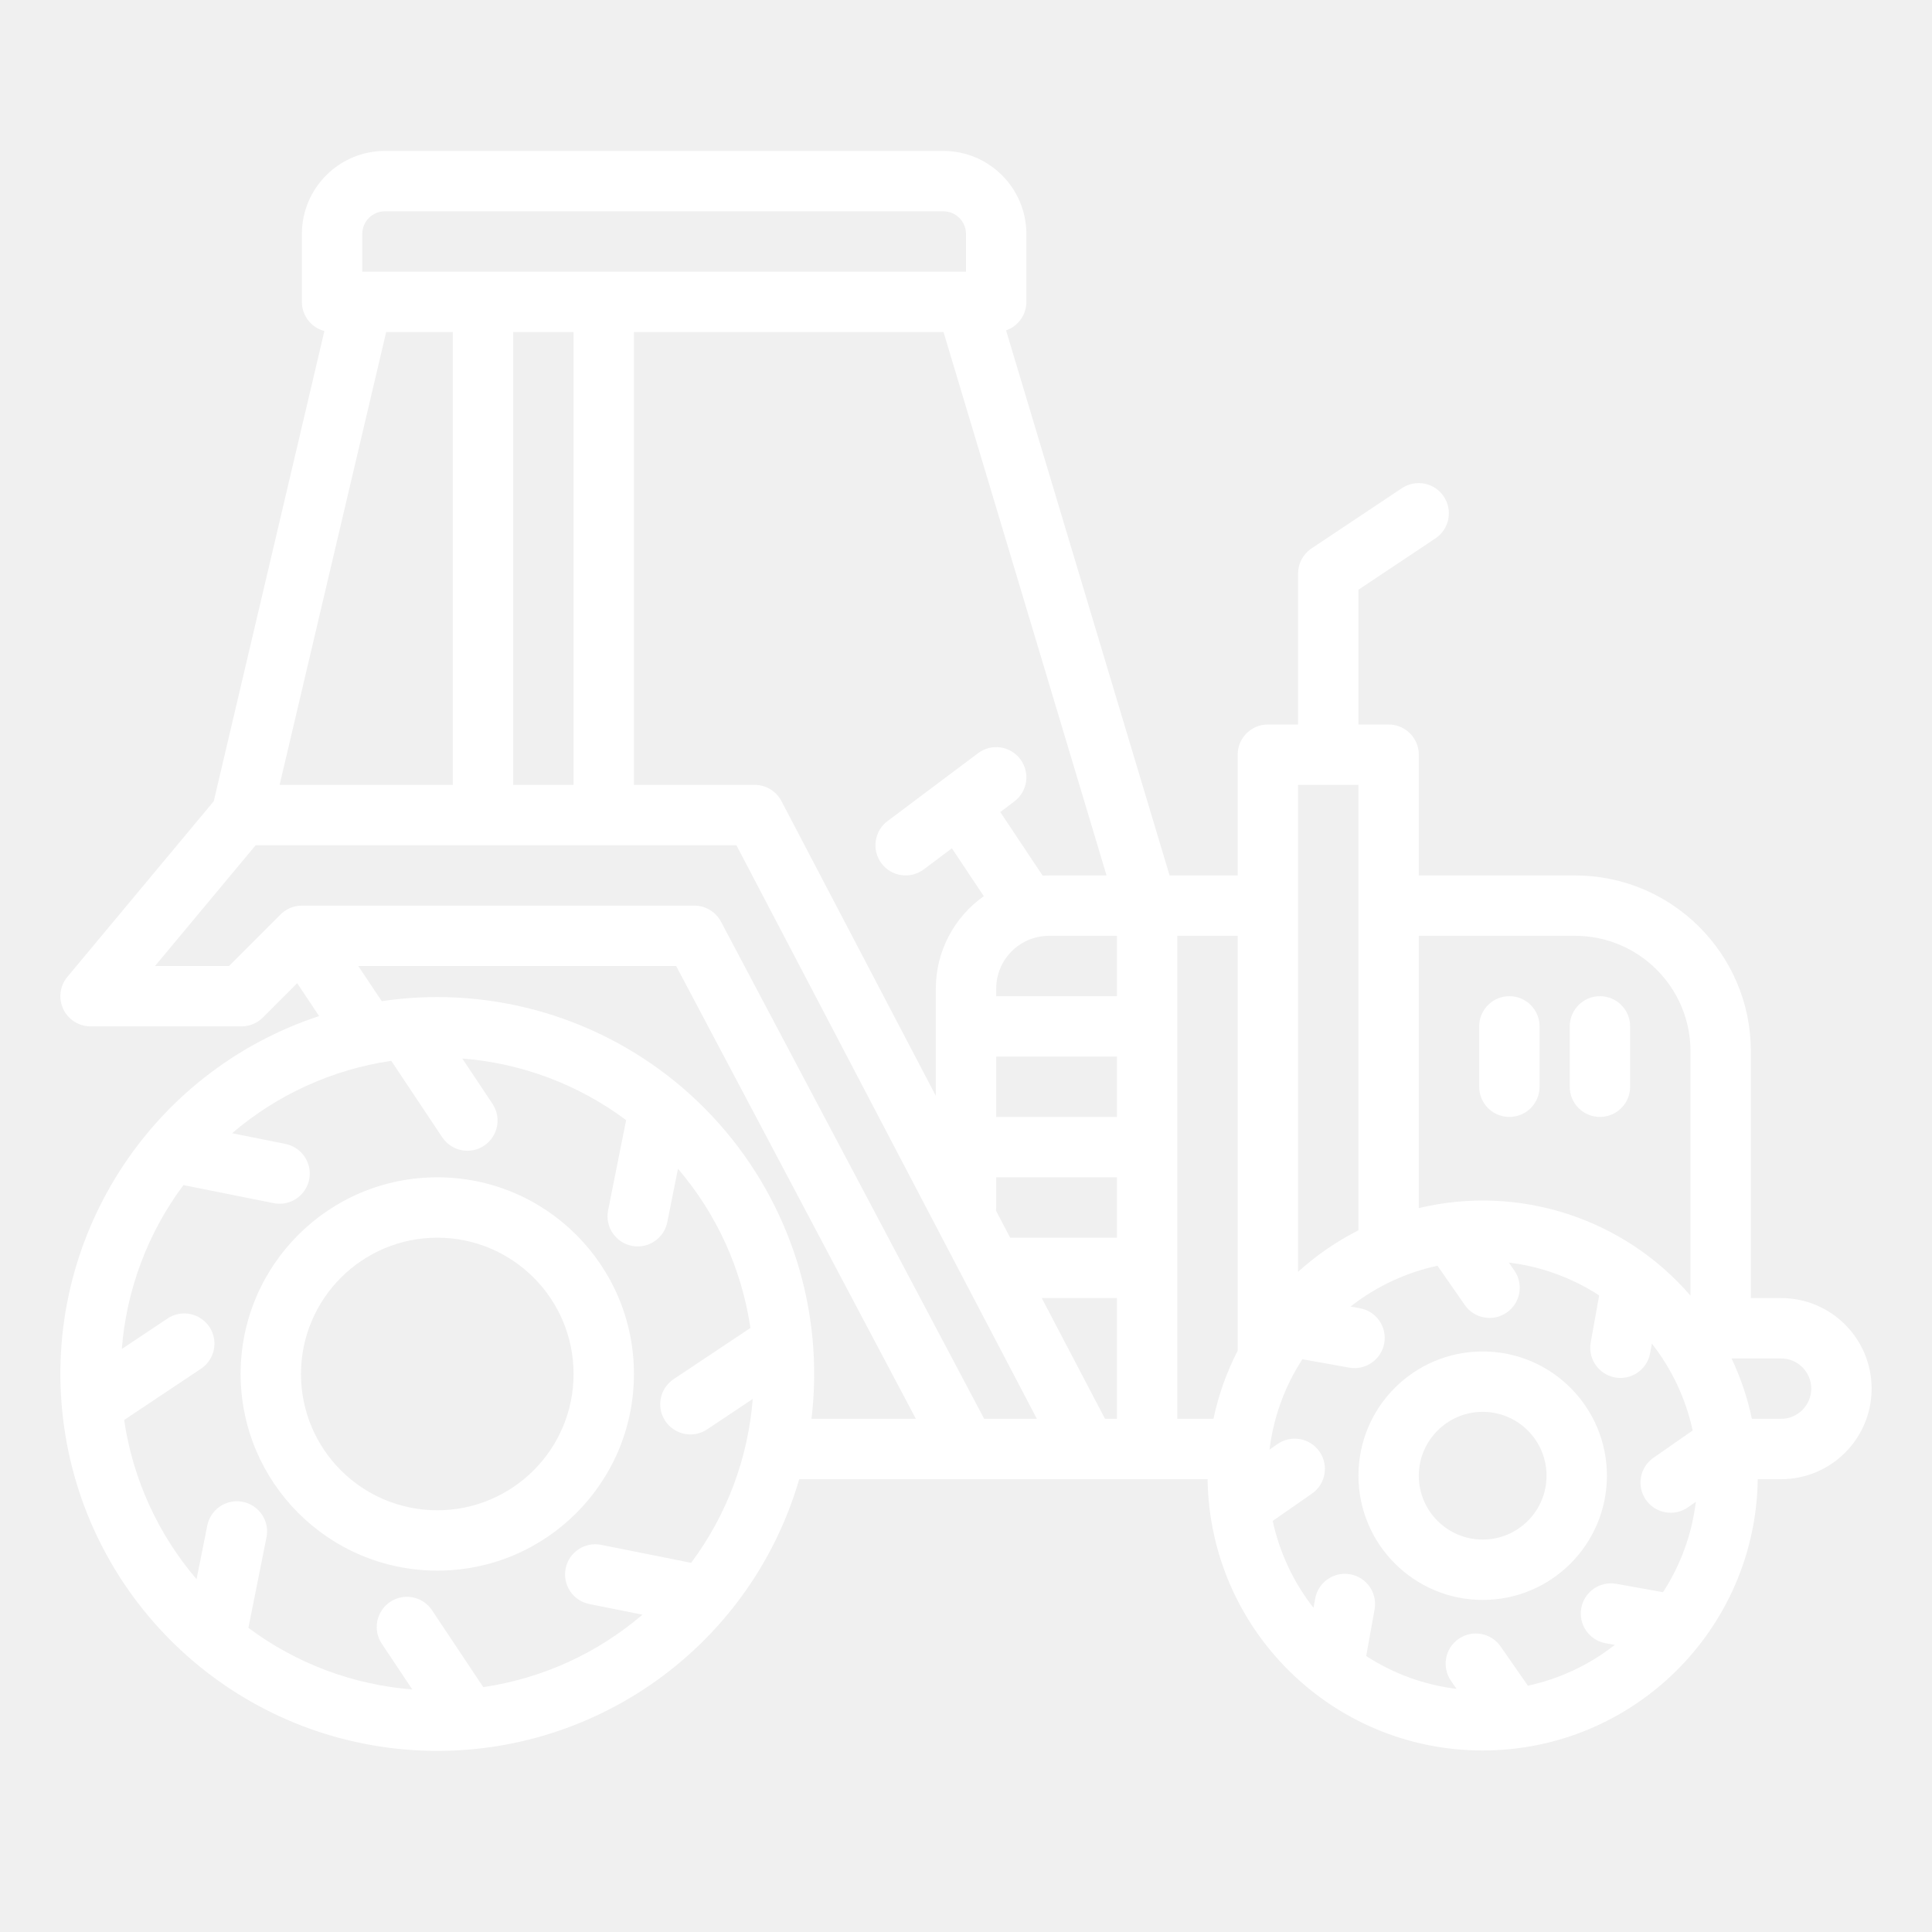
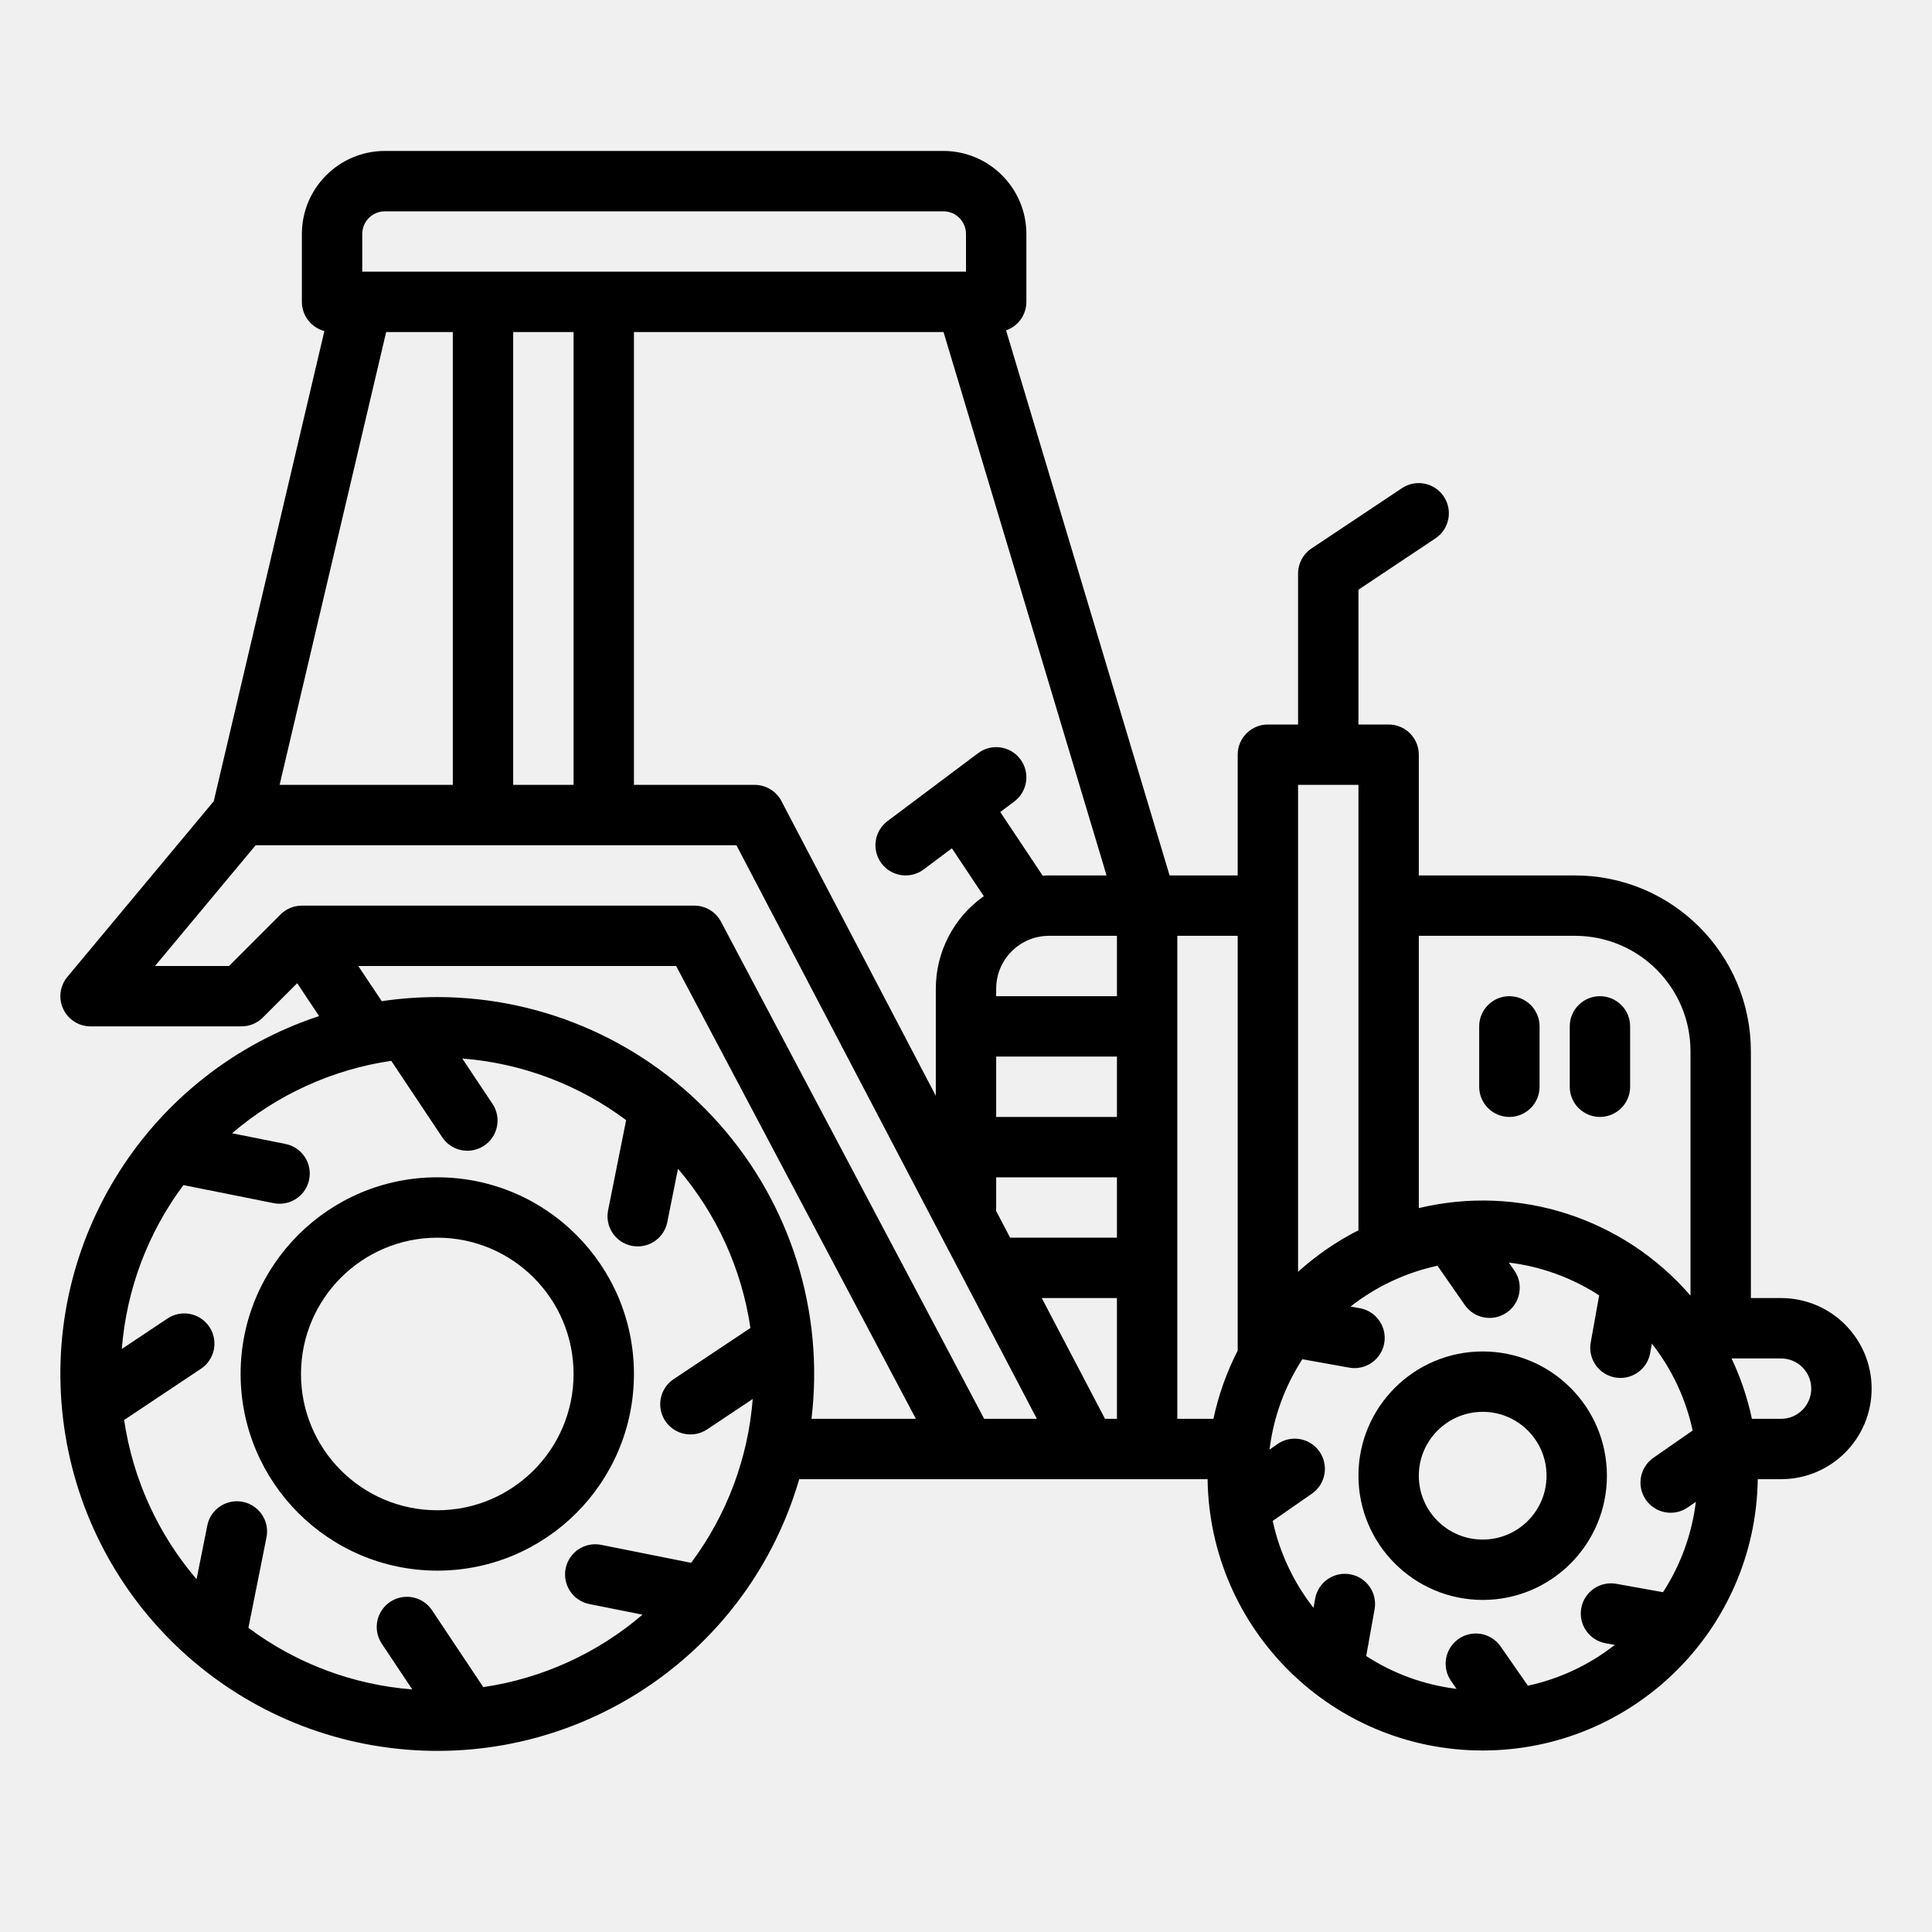
- <svg xmlns="http://www.w3.org/2000/svg" version="1.1" width="512" height="512" x="0" y="0" viewBox="0 0 512 512" style="enable-background:new 0 0 512 512" xml:space="preserve" class="">
-   <g>
-     <g id="outline">
-       <path d="M115.882,416.235a52.118,52.118,0,1,0-52.117-52.117A52.177,52.177,0,0,0,115.882,416.235Zm0-88.235a36.118,36.118,0,1,1-36.117,36.118A36.158,36.158,0,0,1,115.882,328Z" fill="#ffffff" data-original="#000000" style="" />
-       <path d="M392.924,424A32.925,32.925,0,1,0,360,391.076,32.962,32.962,0,0,0,392.924,424Zm0-49.849A16.925,16.925,0,1,1,376,391.076,16.945,16.945,0,0,1,392.924,374.151Z" fill="#ffffff" data-original="#000000" style="" />
-       <path d="M472,344h-8V278.582A46.634,46.634,0,0,0,417.418,232H376V200a8,8,0,0,0-8-8h-8V156.281l20.438-13.625a8,8,0,0,0-8.876-13.312l-24,16A8,8,0,0,0,344,152v40h-8a8,8,0,0,0-8,8v32H309.953L266.619,87.553A8,8,0,0,0,272,80V62a22.025,22.025,0,0,0-22-22H102A22.025,22.025,0,0,0,80,62V80a8,8,0,0,0,5.963,7.728L56.646,212.33,17.854,258.879A8,8,0,0,0,24,272H64a8,8,0,0,0,5.657-2.343l9.1-9.1,5.808,8.713A99.884,99.884,0,1,0,211.8,392H320.023a72.907,72.907,0,0,0,145.8,0H472a24,24,0,0,0,0-48Zm-54.582-96A30.617,30.617,0,0,1,448,278.582v64.777a72.708,72.708,0,0,0-72-23.2V248ZM344,208h16V326.039a73.251,73.251,0,0,0-16,11.008ZM292.841,376l-16.762-32H296v32ZM74.1,208,102.336,88H120V208ZM136,88h16V208H136Zm32,0h82.048l43.2,144H278c-.566,0-1.127.019-1.685.05l-11.239-16.857L268.8,212.4a8,8,0,1,0-9.6-12.8l-24,18a8,8,0,1,0,9.6,12.8l7.457-5.593,8.462,12.693A29.98,29.98,0,0,0,248,262V290.4l-40.913-78.107A8,8,0,0,0,200,208H168ZM278,248h18v16H264v-2A14.015,14.015,0,0,1,278,248Zm-14,32h32v16H264Zm-.046,40.852A8.262,8.262,0,0,0,264,320v-8h32v16H267.7ZM96,62a6.006,6.006,0,0,1,6-6H250a6.006,6.006,0,0,1,6,6V72H96ZM32.9,376.312,53.2,362.774a8,8,0,1,0-8.875-13.312l-12.041,8.027a83.428,83.428,0,0,1,16.325-43.423l23.9,4.781a8.11,8.11,0,0,0,1.578.157,8,8,0,0,0,1.56-15.847L61.5,300.328a83.544,83.544,0,0,1,42.186-19.2l13.538,20.306a8,8,0,0,0,13.312-8.876l-8.027-12.041a83.429,83.429,0,0,1,43.423,16.326l-4.781,23.9a8,8,0,1,0,15.69,3.139l2.829-14.148a83.551,83.551,0,0,1,19.2,42.188l-20.306,13.537a8,8,0,1,0,8.876,13.312l12.041-8.027a83.419,83.419,0,0,1-16.326,43.422l-23.9-4.779a8,8,0,0,0-3.137,15.689l14.147,2.829a83.559,83.559,0,0,1-42.188,19.2L114.538,426.8a8,8,0,1,0-13.312,8.875l8.027,12.041a83.418,83.418,0,0,1-43.422-16.325l4.779-23.9a8,8,0,1,0-15.689-3.136L52.092,418.5A83.568,83.568,0,0,1,32.9,376.312Zm82.986-112.077a100.224,100.224,0,0,0-14.719,1.087L94.948,256h84.236l63.529,120H215.055a99.877,99.877,0,0,0-99.173-111.765ZM260.816,376,191.07,244.257A8,8,0,0,0,184,240H80a8,8,0,0,0-5.657,2.343L60.687,256H41.08l26.667-32H195.159l79.619,152ZM312,248h16V357.933A72.308,72.308,0,0,0,321.576,376H312Zm25.281,155.061,10.4-7.233a8,8,0,0,0-9.137-13.135l-2.105,1.465a56.518,56.518,0,0,1,8.7-23.949l12.436,2.233a8,8,0,0,0,2.828-15.748l-2.492-.447a56.708,56.708,0,0,1,23.034-10.815l7.233,10.4a8,8,0,0,0,13.135-9.137l-1.465-2.105a56.54,56.54,0,0,1,23.948,8.7l-2.232,12.437a8,8,0,1,0,15.748,2.828l.447-2.492a56.708,56.708,0,0,1,10.815,23.034l-10.4,7.232a8,8,0,1,0,9.137,13.135l2.105-1.465a56.54,56.54,0,0,1-8.7,23.949l-12.438-2.232a8,8,0,0,0-2.826,15.748l2.49.447a56.7,56.7,0,0,1-23.033,10.814l-7.232-10.4a8,8,0,1,0-13.135,9.137l1.465,2.105a56.513,56.513,0,0,1-23.949-8.7l2.232-12.437a8,8,0,0,0-15.748-2.826l-.447,2.49A56.709,56.709,0,0,1,337.281,403.061ZM472,376h-7.728a72.3,72.3,0,0,0-5.394-16H472a8,8,0,0,1,0,16Z" fill="#ffffff" data-original="#000000" style="" />
-       <path d="M400,296a8,8,0,0,0,8-8V272a8,8,0,0,0-16,0v16A8,8,0,0,0,400,296Z" fill="#ffffff" data-original="#000000" style="" />
-       <path d="M424,296a8,8,0,0,0,8-8V272a8,8,0,0,0-16,0v16A8,8,0,0,0,424,296Z" fill="#ffffff" data-original="#000000" style="" />
-     </g>
+ <svg xmlns="http://www.w3.org/2000/svg" viewBox="0 0 512 512" width="512" height="512">
+   <g id="outline">
+     <path d="M115.882,416.235a52.118,52.118,0,1,0-52.117-52.117A52.177,52.177,0,0,0,115.882,416.235Zm0-88.235a36.118,36.118,0,1,1-36.117,36.118A36.158,36.158,0,0,1,115.882,328Z" />
+     <path d="M392.924,424A32.925,32.925,0,1,0,360,391.076,32.962,32.962,0,0,0,392.924,424Zm0-49.849A16.925,16.925,0,1,1,376,391.076,16.945,16.945,0,0,1,392.924,374.151Z" />
+     <path d="M472,344h-8V278.582A46.634,46.634,0,0,0,417.418,232H376V200a8,8,0,0,0-8-8h-8V156.281l20.438-13.625a8,8,0,0,0-8.876-13.312l-24,16A8,8,0,0,0,344,152v40h-8a8,8,0,0,0-8,8v32H309.953L266.619,87.553A8,8,0,0,0,272,80V62a22.025,22.025,0,0,0-22-22H102A22.025,22.025,0,0,0,80,62V80a8,8,0,0,0,5.963,7.728L56.646,212.33,17.854,258.879A8,8,0,0,0,24,272H64a8,8,0,0,0,5.657-2.343l9.1-9.1,5.808,8.713A99.884,99.884,0,1,0,211.8,392H320.023a72.907,72.907,0,0,0,145.8,0H472a24,24,0,0,0,0-48Zm-54.582-96A30.617,30.617,0,0,1,448,278.582v64.777a72.708,72.708,0,0,0-72-23.2V248ZM344,208h16V326.039a73.251,73.251,0,0,0-16,11.008ZM292.841,376l-16.762-32H296v32ZM74.1,208,102.336,88H120V208ZM136,88h16V208H136Zm32,0h82.048l43.2,144H278c-.566,0-1.127.019-1.685.05l-11.239-16.857L268.8,212.4a8,8,0,1,0-9.6-12.8l-24,18a8,8,0,1,0,9.6,12.8l7.457-5.593,8.462,12.693A29.98,29.98,0,0,0,248,262V290.4l-40.913-78.107A8,8,0,0,0,200,208H168ZM278,248h18v16H264v-2A14.015,14.015,0,0,1,278,248Zm-14,32h32v16H264Zm-.046,40.852A8.262,8.262,0,0,0,264,320v-8h32v16H267.7ZM96,62a6.006,6.006,0,0,1,6-6H250a6.006,6.006,0,0,1,6,6V72H96ZM32.9,376.312,53.2,362.774a8,8,0,1,0-8.875-13.312l-12.041,8.027a83.428,83.428,0,0,1,16.325-43.423l23.9,4.781a8.11,8.11,0,0,0,1.578.157,8,8,0,0,0,1.56-15.847L61.5,300.328a83.544,83.544,0,0,1,42.186-19.2l13.538,20.306a8,8,0,0,0,13.312-8.876l-8.027-12.041a83.429,83.429,0,0,1,43.423,16.326l-4.781,23.9a8,8,0,1,0,15.69,3.139l2.829-14.148a83.551,83.551,0,0,1,19.2,42.188l-20.306,13.537a8,8,0,1,0,8.876,13.312l12.041-8.027a83.419,83.419,0,0,1-16.326,43.422l-23.9-4.779a8,8,0,0,0-3.137,15.689l14.147,2.829a83.559,83.559,0,0,1-42.188,19.2L114.538,426.8a8,8,0,1,0-13.312,8.875l8.027,12.041a83.418,83.418,0,0,1-43.422-16.325l4.779-23.9a8,8,0,1,0-15.689-3.136L52.092,418.5A83.568,83.568,0,0,1,32.9,376.312Zm82.986-112.077a100.224,100.224,0,0,0-14.719,1.087L94.948,256h84.236l63.529,120H215.055a99.877,99.877,0,0,0-99.173-111.765ZM260.816,376,191.07,244.257A8,8,0,0,0,184,240H80a8,8,0,0,0-5.657,2.343L60.687,256H41.08l26.667-32H195.159l79.619,152ZM312,248h16V357.933A72.308,72.308,0,0,0,321.576,376H312Zm25.281,155.061,10.4-7.233a8,8,0,0,0-9.137-13.135l-2.105,1.465a56.518,56.518,0,0,1,8.7-23.949l12.436,2.233a8,8,0,0,0,2.828-15.748l-2.492-.447a56.708,56.708,0,0,1,23.034-10.815l7.233,10.4a8,8,0,0,0,13.135-9.137l-1.465-2.105a56.54,56.54,0,0,1,23.948,8.7l-2.232,12.437a8,8,0,1,0,15.748,2.828l.447-2.492a56.708,56.708,0,0,1,10.815,23.034l-10.4,7.232a8,8,0,1,0,9.137,13.135l2.105-1.465a56.54,56.54,0,0,1-8.7,23.949l-12.438-2.232a8,8,0,0,0-2.826,15.748l2.49.447a56.7,56.7,0,0,1-23.033,10.814l-7.232-10.4a8,8,0,1,0-13.135,9.137l1.465,2.105a56.513,56.513,0,0,1-23.949-8.7l2.232-12.437a8,8,0,0,0-15.748-2.826l-.447,2.49A56.709,56.709,0,0,1,337.281,403.061ZM472,376h-7.728a72.3,72.3,0,0,0-5.394-16H472a8,8,0,0,1,0,16Z" />
+     <path d="M400,296a8,8,0,0,0,8-8V272a8,8,0,0,0-16,0v16A8,8,0,0,0,400,296Z" />
+     <path d="M424,296a8,8,0,0,0,8-8V272a8,8,0,0,0-16,0v16A8,8,0,0,0,424,296Z" />
  </g>
</svg>
